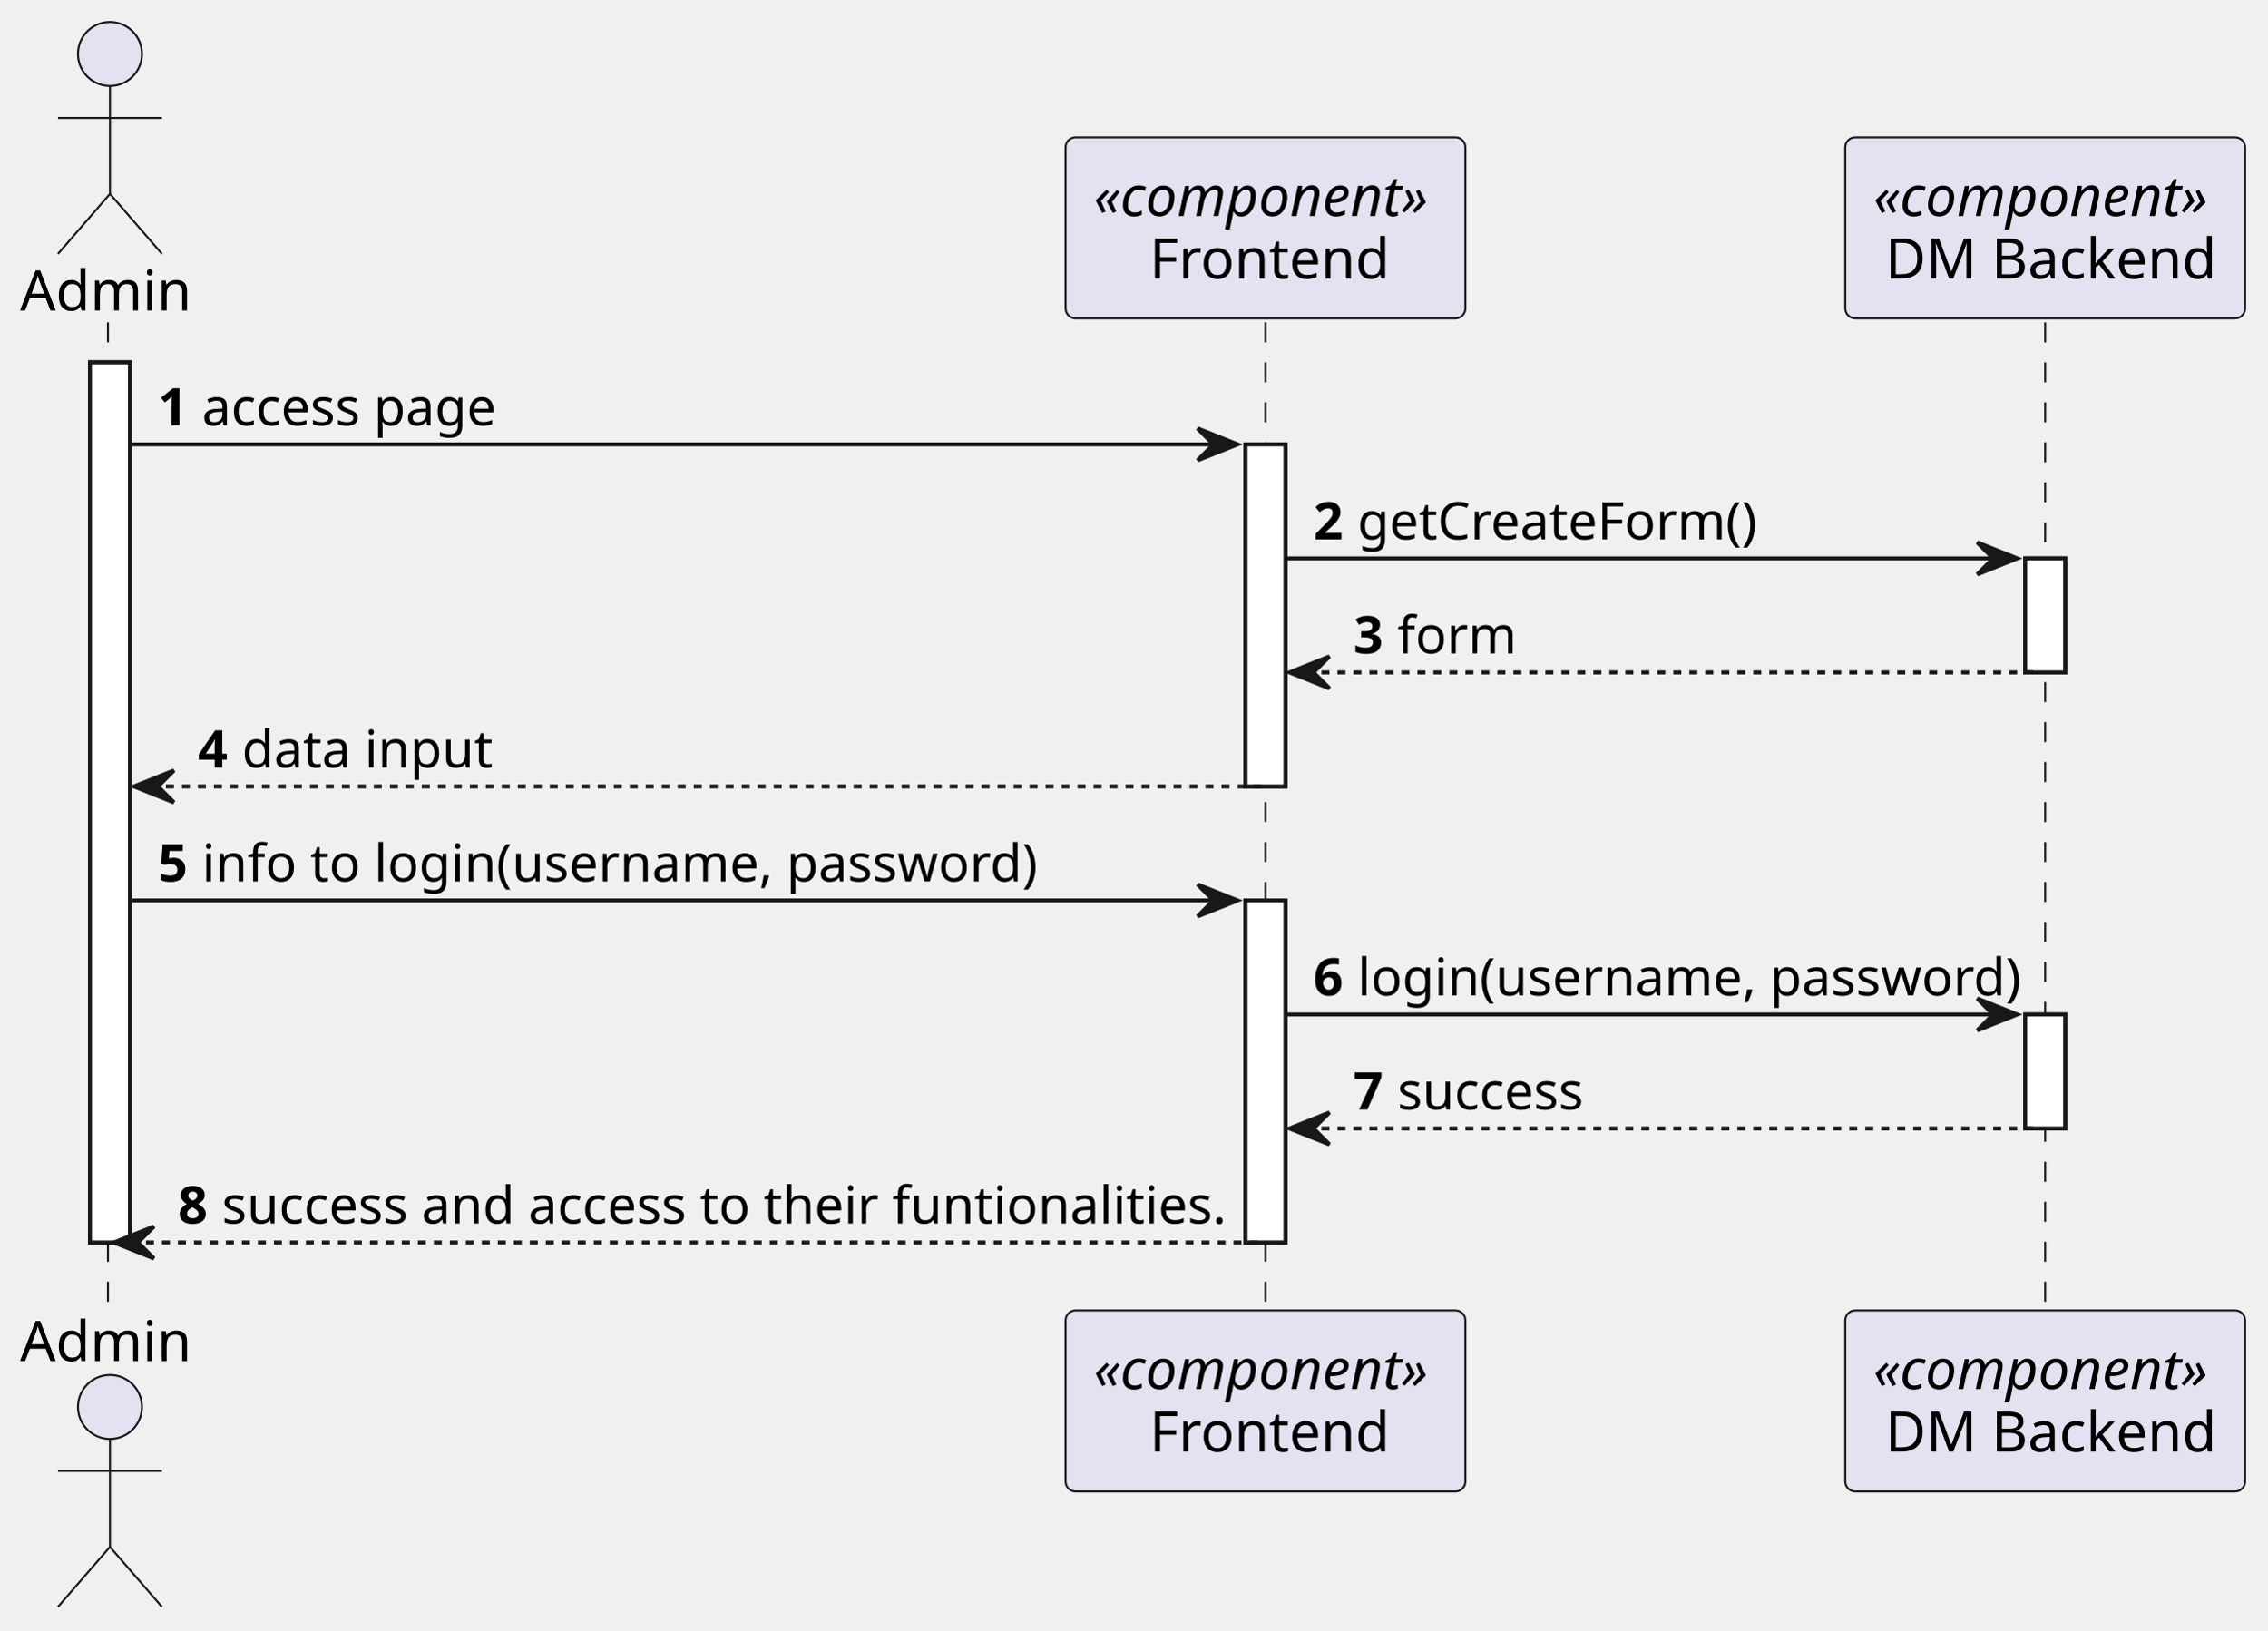
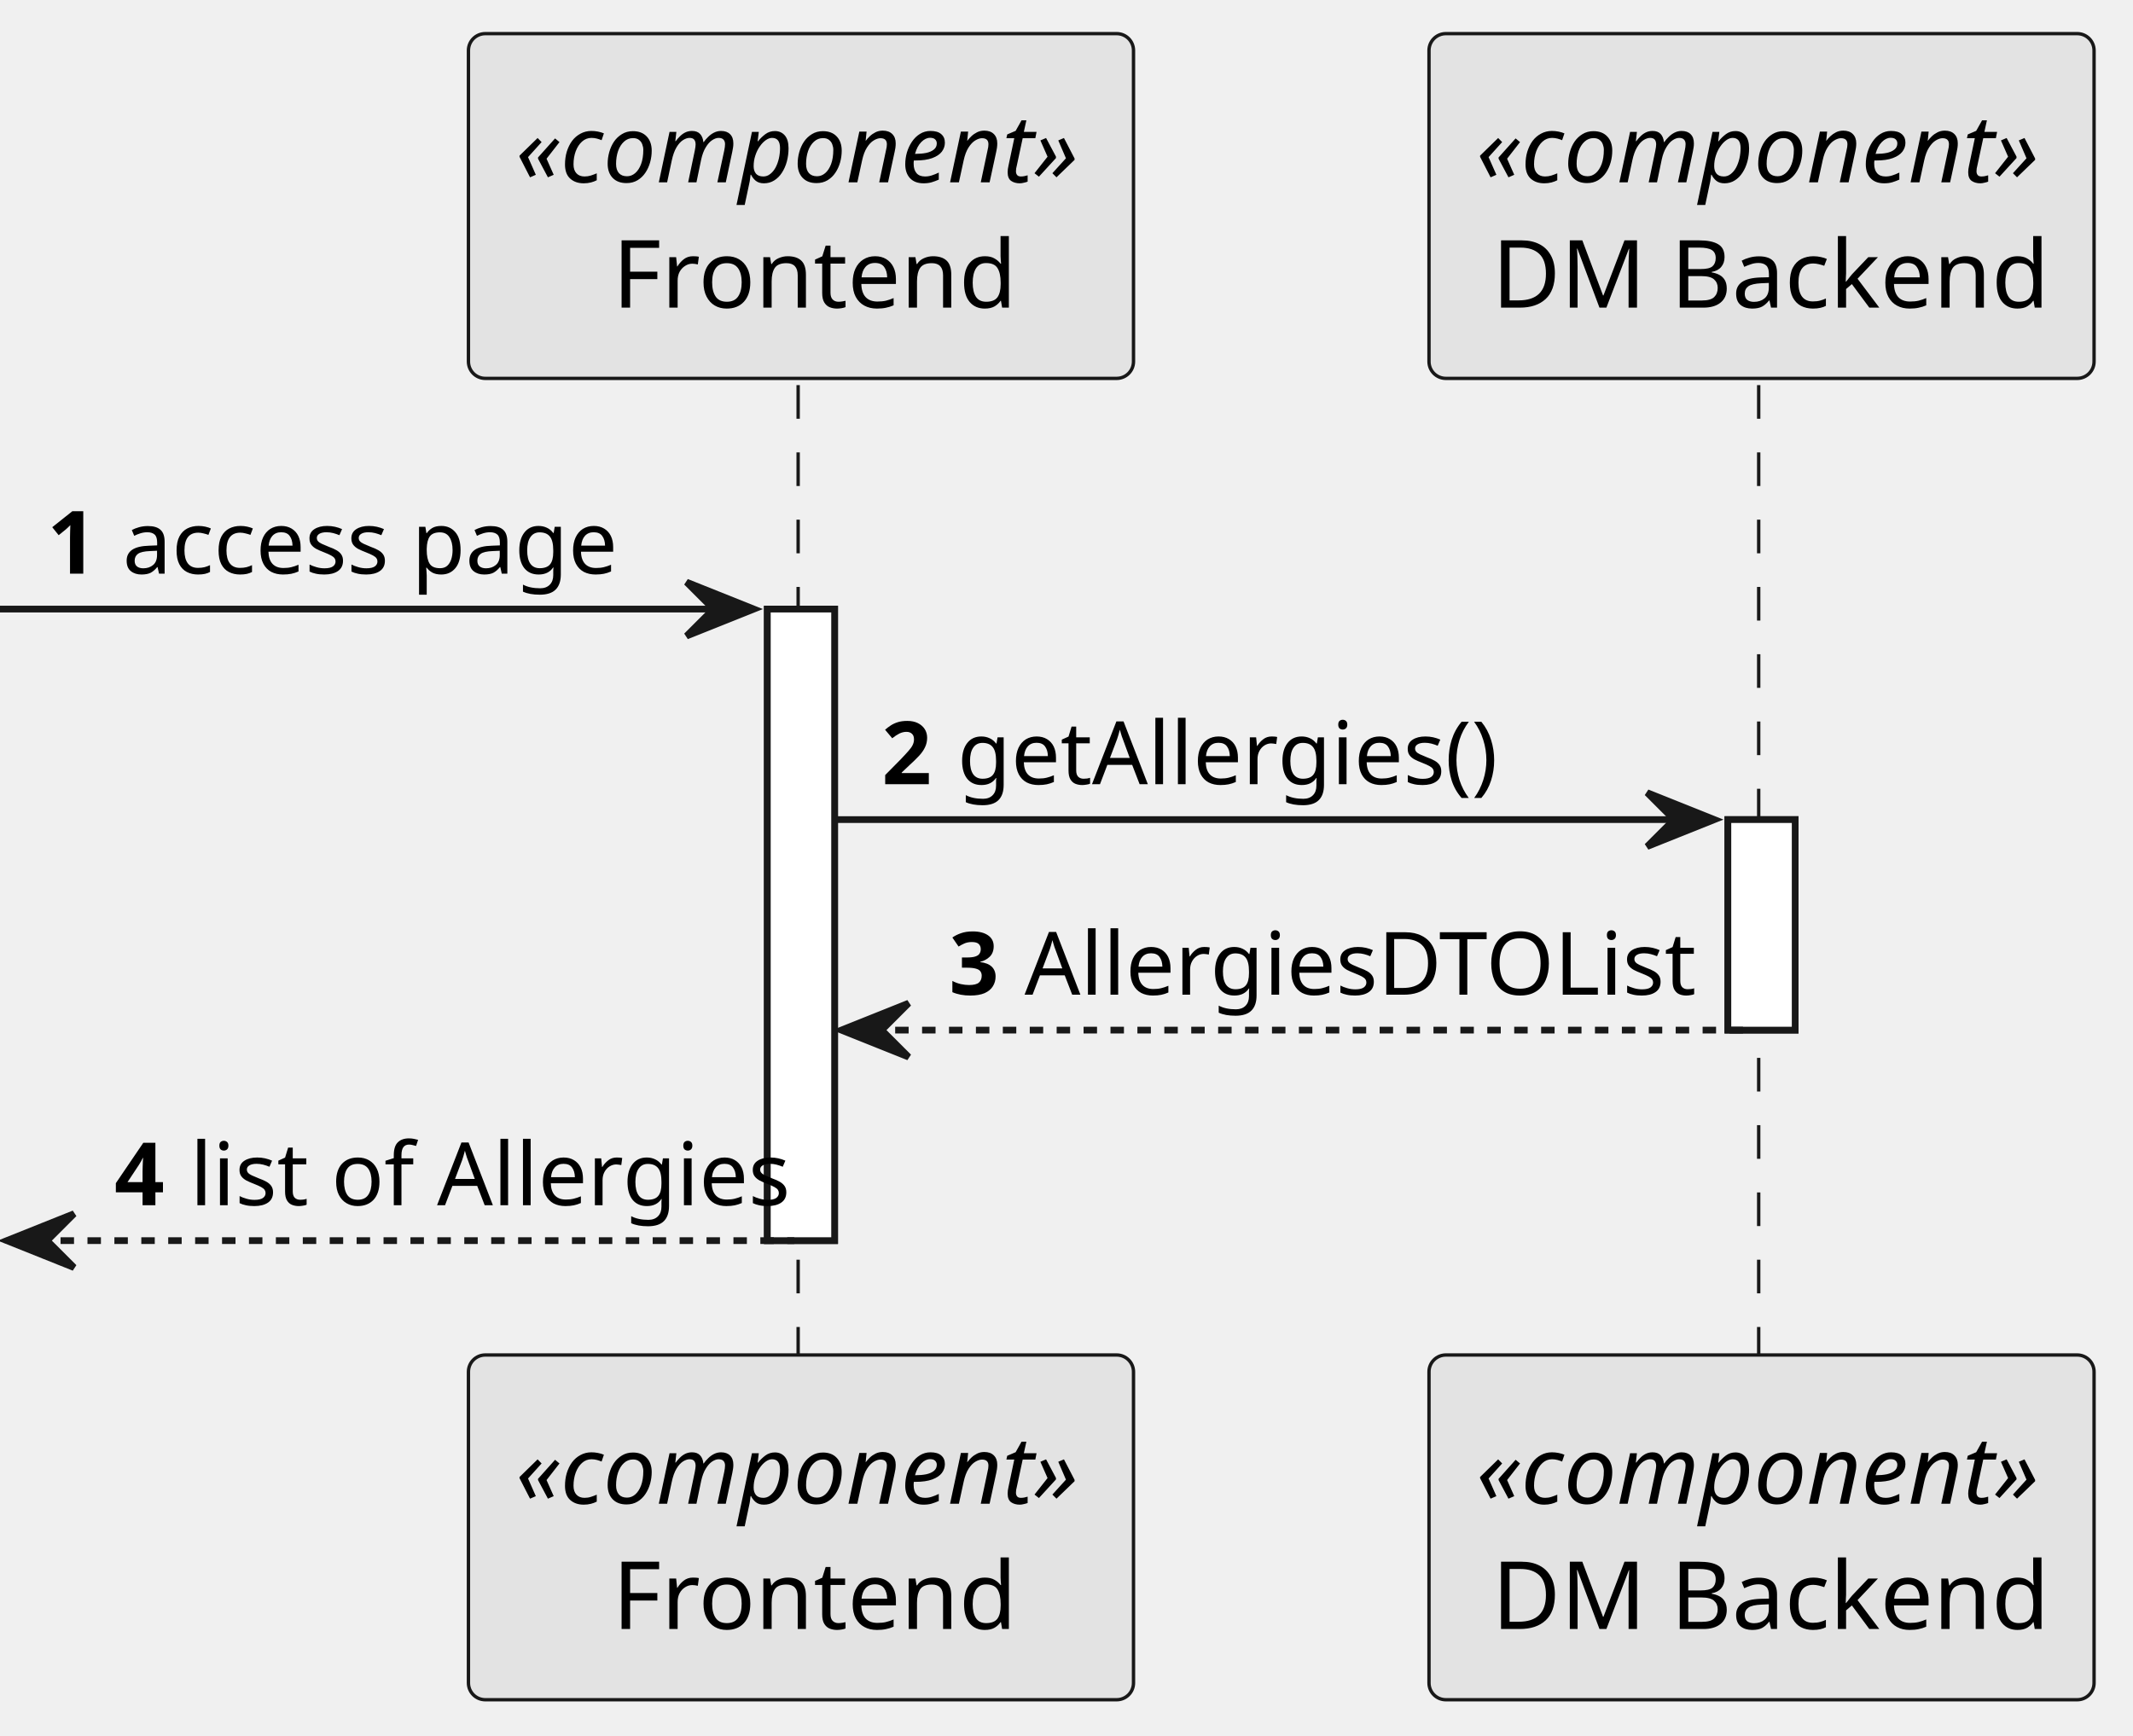
- <svg xmlns="http://www.w3.org/2000/svg" contentStyleType="text/css" height="408px" preserveAspectRatio="none" style="width:567px;height:408px;background:#FFFFFF;" version="1.1" viewBox="0 0 567 408" width="567px" zoomAndPan="magnify">
+ <svg xmlns="http://www.w3.org/2000/svg" contentStyleType="text/css" height="258px" preserveAspectRatio="none" style="width:317px;height:258px;background:#FFFFFF;" version="1.1" viewBox="0 0 317 258" width="317px" zoomAndPan="magnify">
  <defs />
  <g>
-     <rect fill="#FFFFFF" height="220.188" style="stroke:#181818;stroke-width:1.0;" width="10" x="22.5" y="90.641" />
-     <rect fill="#FFFFFF" height="85.57" style="stroke:#181818;stroke-width:1.0;" width="10" x="311.5" y="111.164" />
-     <rect fill="#FFFFFF" height="85.57" style="stroke:#181818;stroke-width:1.0;" width="10" x="311.5" y="225.258" />
-     <rect fill="#FFFFFF" height="28.523" style="stroke:#181818;stroke-width:1.0;" width="10" x="506.5" y="139.688" />
-     <rect fill="#FFFFFF" height="28.523" style="stroke:#181818;stroke-width:1.0;" width="10" x="506.5" y="253.781" />
-     <line style="stroke:#181818;stroke-width:0.5;stroke-dasharray:5.0,5.0;" x1="27" x2="27" y1="80.641" y2="328.828" />
-     <line style="stroke:#181818;stroke-width:0.5;stroke-dasharray:5.0,5.0;" x1="316.5" x2="316.5" y1="80.641" y2="328.828" />
-     <line style="stroke:#181818;stroke-width:0.5;stroke-dasharray:5.0,5.0;" x1="511.5" x2="511.5" y1="80.641" y2="328.828" />
-     <text fill="#000000" font-family="sans-serif" font-size="14" lengthAdjust="spacing" textLength="39" x="5" y="77.674">Admin</text>
-     <ellipse cx="27.5" cy="13.5" fill="#E2E2F0" rx="8" ry="8" style="stroke:#181818;stroke-width:0.5;" />
-     <path d="M27.5,21.5 L27.5,48.5 M14.5,29.5 L40.5,29.5 M27.5,48.5 L14.5,63.5 M27.5,48.5 L40.5,63.5 " fill="none" style="stroke:#181818;stroke-width:0.5;" />
-     <text fill="#000000" font-family="sans-serif" font-size="14" lengthAdjust="spacing" textLength="39" x="5" y="340.502">Admin</text>
-     <ellipse cx="27.5" cy="351.969" fill="#E2E2F0" rx="8" ry="8" style="stroke:#181818;stroke-width:0.5;" />
-     <path d="M27.5,359.969 L27.5,386.969 M14.5,367.969 L40.5,367.969 M27.5,386.969 L14.5,401.969 M27.5,386.969 L40.5,401.969 " fill="none" style="stroke:#181818;stroke-width:0.5;" />
-     <rect fill="#E2E2F0" height="45.281" rx="2.5" ry="2.5" style="stroke:#181818;stroke-width:0.5;" width="100" x="266.5" y="34.359" />
-     <text fill="#000000" font-family="sans-serif" font-size="14" font-style="italic" lengthAdjust="spacing" textLength="86" x="273.5" y="54.033">«component»</text>
-     <text fill="#000000" font-family="sans-serif" font-size="14" lengthAdjust="spacing" textLength="58" x="287.5" y="69.674">Frontend</text>
-     <rect fill="#E2E2F0" height="45.281" rx="2.5" ry="2.5" style="stroke:#181818;stroke-width:0.5;" width="100" x="266.5" y="327.828" />
-     <text fill="#000000" font-family="sans-serif" font-size="14" font-style="italic" lengthAdjust="spacing" textLength="86" x="273.5" y="347.502">«component»</text>
-     <text fill="#000000" font-family="sans-serif" font-size="14" lengthAdjust="spacing" textLength="58" x="287.5" y="363.143">Frontend</text>
-     <rect fill="#E2E2F0" height="45.281" rx="2.5" ry="2.5" style="stroke:#181818;stroke-width:0.5;" width="100" x="461.5" y="34.359" />
-     <text fill="#000000" font-family="sans-serif" font-size="14" font-style="italic" lengthAdjust="spacing" textLength="86" x="468.5" y="54.033">«component»</text>
-     <text fill="#000000" font-family="sans-serif" font-size="14" lengthAdjust="spacing" textLength="80" x="471.5" y="69.674">DM Backend</text>
-     <rect fill="#E2E2F0" height="45.281" rx="2.5" ry="2.5" style="stroke:#181818;stroke-width:0.5;" width="100" x="461.5" y="327.828" />
-     <text fill="#000000" font-family="sans-serif" font-size="14" font-style="italic" lengthAdjust="spacing" textLength="86" x="468.5" y="347.502">«component»</text>
-     <text fill="#000000" font-family="sans-serif" font-size="14" lengthAdjust="spacing" textLength="80" x="471.5" y="363.143">DM Backend</text>
-     <rect fill="#FFFFFF" height="220.188" style="stroke:#181818;stroke-width:1.0;" width="10" x="22.5" y="90.641" />
-     <rect fill="#FFFFFF" height="85.57" style="stroke:#181818;stroke-width:1.0;" width="10" x="311.5" y="111.164" />
-     <rect fill="#FFFFFF" height="85.57" style="stroke:#181818;stroke-width:1.0;" width="10" x="311.5" y="225.258" />
-     <rect fill="#FFFFFF" height="28.523" style="stroke:#181818;stroke-width:1.0;" width="10" x="506.5" y="139.688" />
-     <rect fill="#FFFFFF" height="28.523" style="stroke:#181818;stroke-width:1.0;" width="10" x="506.5" y="253.781" />
-     <polygon fill="#181818" points="299.5,107.164,309.5,111.164,299.5,115.164,303.5,111.164" style="stroke:#181818;stroke-width:1.0;" />
-     <line style="stroke:#181818;stroke-width:1.0;" x1="32.5" x2="305.5" y1="111.164" y2="111.164" />
-     <text fill="#000000" font-family="sans-serif" font-size="13" font-weight="bold" lengthAdjust="spacing" textLength="7" x="39.5" y="106.409">1</text>
-     <text fill="#000000" font-family="sans-serif" font-size="13" lengthAdjust="spacing" textLength="74" x="50.5" y="106.409">access page</text>
-     <polygon fill="#181818" points="494.5,135.688,504.5,139.688,494.5,143.688,498.5,139.688" style="stroke:#181818;stroke-width:1.0;" />
-     <line style="stroke:#181818;stroke-width:1.0;" x1="321.5" x2="500.5" y1="139.688" y2="139.688" />
-     <text fill="#000000" font-family="sans-serif" font-size="13" font-weight="bold" lengthAdjust="spacing" textLength="7" x="328.5" y="134.933">2</text>
-     <text fill="#000000" font-family="sans-serif" font-size="13" lengthAdjust="spacing" textLength="94" x="339.5" y="134.933">getCreateForm()</text>
-     <polygon fill="#181818" points="332.5,164.211,322.5,168.211,332.5,172.211,328.5,168.211" style="stroke:#181818;stroke-width:1.0;" />
-     <line style="stroke:#181818;stroke-width:1.0;stroke-dasharray:2.0,2.0;" x1="326.5" x2="510.5" y1="168.211" y2="168.211" />
-     <text fill="#000000" font-family="sans-serif" font-size="13" font-weight="bold" lengthAdjust="spacing" textLength="7" x="338.5" y="163.456">3</text>
-     <text fill="#000000" font-family="sans-serif" font-size="13" lengthAdjust="spacing" textLength="25" x="349.5" y="163.456">form</text>
-     <polygon fill="#181818" points="43.5,192.734,33.5,196.734,43.5,200.734,39.5,196.734" style="stroke:#181818;stroke-width:1.0;" />
-     <line style="stroke:#181818;stroke-width:1.0;stroke-dasharray:2.0,2.0;" x1="37.5" x2="315.5" y1="196.734" y2="196.734" />
-     <text fill="#000000" font-family="sans-serif" font-size="13" font-weight="bold" lengthAdjust="spacing" textLength="7" x="49.5" y="191.98">4</text>
-     <text fill="#000000" font-family="sans-serif" font-size="13" lengthAdjust="spacing" textLength="57" x="60.5" y="191.98">data input</text>
-     <polygon fill="#181818" points="299.5,221.258,309.5,225.258,299.5,229.258,303.5,225.258" style="stroke:#181818;stroke-width:1.0;" />
-     <line style="stroke:#181818;stroke-width:1.0;" x1="32.5" x2="305.5" y1="225.258" y2="225.258" />
-     <text fill="#000000" font-family="sans-serif" font-size="13" font-weight="bold" lengthAdjust="spacing" textLength="7" x="39.5" y="220.503">5</text>
-     <text fill="#000000" font-family="sans-serif" font-size="13" lengthAdjust="spacing" textLength="194" x="50.5" y="220.503">info to login(username, password)</text>
-     <polygon fill="#181818" points="494.5,249.781,504.5,253.781,494.5,257.781,498.5,253.781" style="stroke:#181818;stroke-width:1.0;" />
-     <line style="stroke:#181818;stroke-width:1.0;" x1="321.5" x2="500.5" y1="253.781" y2="253.781" />
-     <text fill="#000000" font-family="sans-serif" font-size="13" font-weight="bold" lengthAdjust="spacing" textLength="7" x="328.5" y="249.026">6</text>
-     <text fill="#000000" font-family="sans-serif" font-size="13" lengthAdjust="spacing" textLength="155" x="339.5" y="249.026">login(username, password)</text>
-     <polygon fill="#181818" points="332.5,278.305,322.5,282.305,332.5,286.305,328.5,282.305" style="stroke:#181818;stroke-width:1.0;" />
-     <line style="stroke:#181818;stroke-width:1.0;stroke-dasharray:2.0,2.0;" x1="326.5" x2="510.5" y1="282.305" y2="282.305" />
-     <text fill="#000000" font-family="sans-serif" font-size="13" font-weight="bold" lengthAdjust="spacing" textLength="7" x="338.5" y="277.55">7</text>
-     <text fill="#000000" font-family="sans-serif" font-size="13" lengthAdjust="spacing" textLength="49" x="349.5" y="277.55">success</text>
-     <polygon fill="#181818" points="38.5,306.828,28.5,310.828,38.5,314.828,34.5,310.828" style="stroke:#181818;stroke-width:1.0;" />
-     <line style="stroke:#181818;stroke-width:1.0;stroke-dasharray:2.0,2.0;" x1="32.5" x2="315.5" y1="310.828" y2="310.828" />
-     <text fill="#000000" font-family="sans-serif" font-size="13" font-weight="bold" lengthAdjust="spacing" textLength="7" x="44.5" y="306.073">8</text>
-     <text fill="#000000" font-family="sans-serif" font-size="13" lengthAdjust="spacing" textLength="244" x="55.5" y="306.073">success and access to their funtionalities.</text>
+     <rect fill="#FFFFFF" height="93.873" style="stroke:#181818;stroke-width:1.0;" width="10" x="114.038" y="90.533" />
+     <rect fill="#FFFFFF" height="31.291" style="stroke:#181818;stroke-width:1.0;" width="10" x="256.793" y="121.824" />
+     <line style="stroke:#181818;stroke-width:0.5;stroke-dasharray:5.0,5.0;" x1="118.618" x2="118.618" y1="57.242" y2="202.406" />
+     <line style="stroke:#181818;stroke-width:0.5;stroke-dasharray:5.0,5.0;" x1="261.373" x2="261.373" y1="57.242" y2="202.406" />
+     <rect fill="#E3E3E3" height="51.242" rx="2.5" ry="2.5" style="stroke:#181818;stroke-width:0.5;" width="98.841" x="69.618" y="5" />
+     <text fill="#000000" font-family="sans-serif" font-size="14" font-style="italic" lengthAdjust="spacing" textLength="84.841" x="76.618" y="27.107">«component»</text>
+     <text fill="#000000" font-family="sans-serif" font-size="14" lengthAdjust="spacing" textLength="56.034" x="91.021" y="45.728">Frontend</text>
+     <rect fill="#E3E3E3" height="51.242" rx="2.5" ry="2.5" style="stroke:#181818;stroke-width:0.5;" width="98.841" x="69.618" y="201.406" />
+     <text fill="#000000" font-family="sans-serif" font-size="14" font-style="italic" lengthAdjust="spacing" textLength="84.841" x="76.618" y="223.514">«component»</text>
+     <text fill="#000000" font-family="sans-serif" font-size="14" lengthAdjust="spacing" textLength="56.034" x="91.021" y="242.135">Frontend</text>
+     <rect fill="#E3E3E3" height="51.242" rx="2.5" ry="2.5" style="stroke:#181818;stroke-width:0.5;" width="98.841" x="212.373" y="5" />
+     <text fill="#000000" font-family="sans-serif" font-size="14" font-style="italic" lengthAdjust="spacing" textLength="84.841" x="219.373" y="27.107">«component»</text>
+     <text fill="#000000" font-family="sans-serif" font-size="14" lengthAdjust="spacing" textLength="80.144" x="221.721" y="45.728">DM Backend</text>
+     <rect fill="#E3E3E3" height="51.242" rx="2.5" ry="2.5" style="stroke:#181818;stroke-width:0.5;" width="98.841" x="212.373" y="201.406" />
+     <text fill="#000000" font-family="sans-serif" font-size="14" font-style="italic" lengthAdjust="spacing" textLength="84.841" x="219.373" y="223.514">«component»</text>
+     <text fill="#000000" font-family="sans-serif" font-size="14" lengthAdjust="spacing" textLength="80.144" x="221.721" y="242.135">DM Backend</text>
+     <rect fill="#FFFFFF" height="93.873" style="stroke:#181818;stroke-width:1.0;" width="10" x="114.038" y="90.533" />
+     <rect fill="#FFFFFF" height="31.291" style="stroke:#181818;stroke-width:1.0;" width="10" x="256.793" y="121.824" />
+     <polygon fill="#181818" points="102.038,86.533,112.038,90.533,102.038,94.533,106.038,90.533" style="stroke:#181818;stroke-width:1.0;" />
+     <line style="stroke:#181818;stroke-width:1.0;" x1="0" x2="108.038" y1="90.533" y2="90.533" />
+     <text fill="#000000" font-family="sans-serif" font-size="13" font-weight="bold" lengthAdjust="spacing" textLength="7.23" x="7" y="85.27">1</text>
+     <text fill="#000000" font-family="sans-serif" font-size="13" lengthAdjust="spacing" textLength="72.992" x="18.23" y="85.27">access page</text>
+     <polygon fill="#181818" points="244.793,117.824,254.793,121.824,244.793,125.824,248.793,121.824" style="stroke:#181818;stroke-width:1.0;" />
+     <line style="stroke:#181818;stroke-width:1.0;" x1="124.038" x2="250.793" y1="121.824" y2="121.824" />
+     <text fill="#000000" font-family="sans-serif" font-size="13" font-weight="bold" lengthAdjust="spacing" textLength="7.23" x="131.038" y="116.561">2</text>
+     <text fill="#000000" font-family="sans-serif" font-size="13" lengthAdjust="spacing" textLength="76.585" x="142.268" y="116.561">getAllergies()</text>
+     <polygon fill="#181818" points="135.038,149.115,125.038,153.115,135.038,157.115,131.038,153.115" style="stroke:#181818;stroke-width:1.0;" />
+     <line style="stroke:#181818;stroke-width:1.0;stroke-dasharray:2.0,2.0;" x1="129.038" x2="260.793" y1="153.115" y2="153.115" />
+     <text fill="#000000" font-family="sans-serif" font-size="13" font-weight="bold" lengthAdjust="spacing" textLength="7.23" x="141.038" y="147.852">3</text>
+     <text fill="#000000" font-family="sans-serif" font-size="13" lengthAdjust="spacing" textLength="97.525" x="152.268" y="147.852">AllergiesDTOList</text>
+     <polygon fill="#181818" points="11,180.406,1,184.406,11,188.406,7,184.406" style="stroke:#181818;stroke-width:1.0;" />
+     <line style="stroke:#181818;stroke-width:1.0;stroke-dasharray:2.0,2.0;" x1="5" x2="118.038" y1="184.406" y2="184.406" />
+     <text fill="#000000" font-family="sans-serif" font-size="13" font-weight="bold" lengthAdjust="spacing" textLength="7.23" x="17" y="179.144">4</text>
+     <text fill="#000000" font-family="sans-serif" font-size="13" lengthAdjust="spacing" textLength="83.808" x="28.23" y="179.144">list of Allergies</text>
  </g>
</svg>
